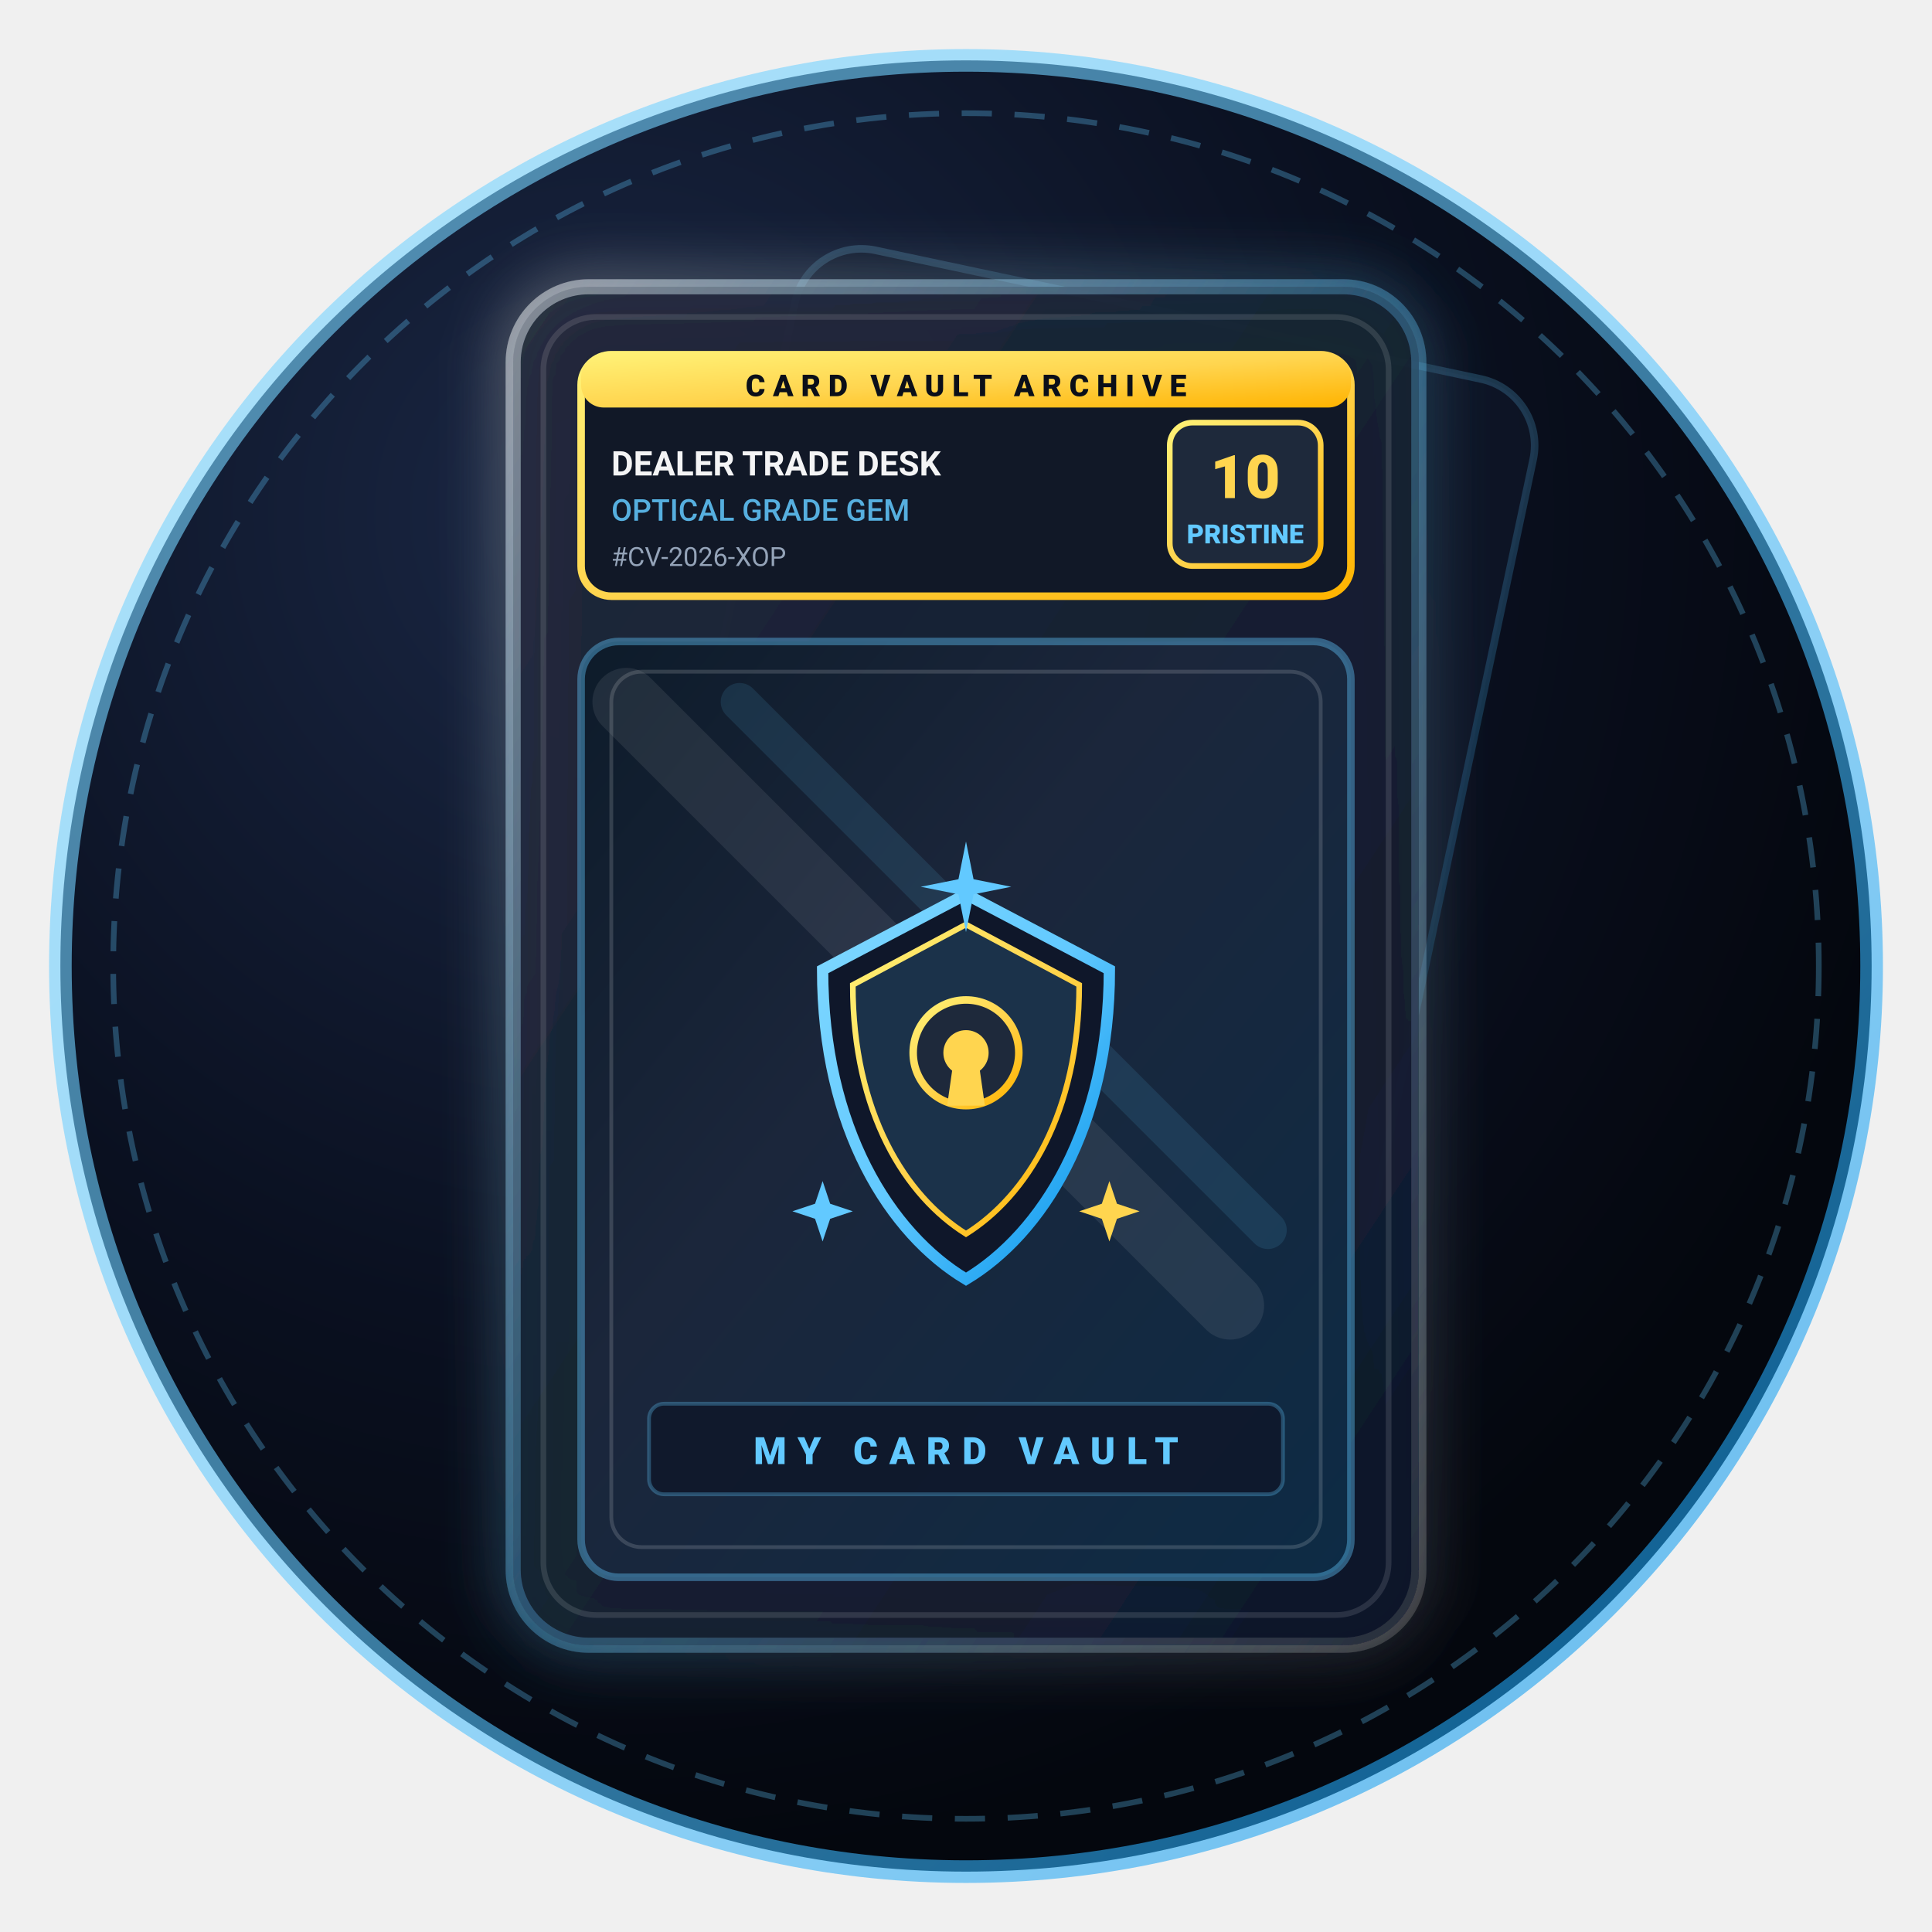
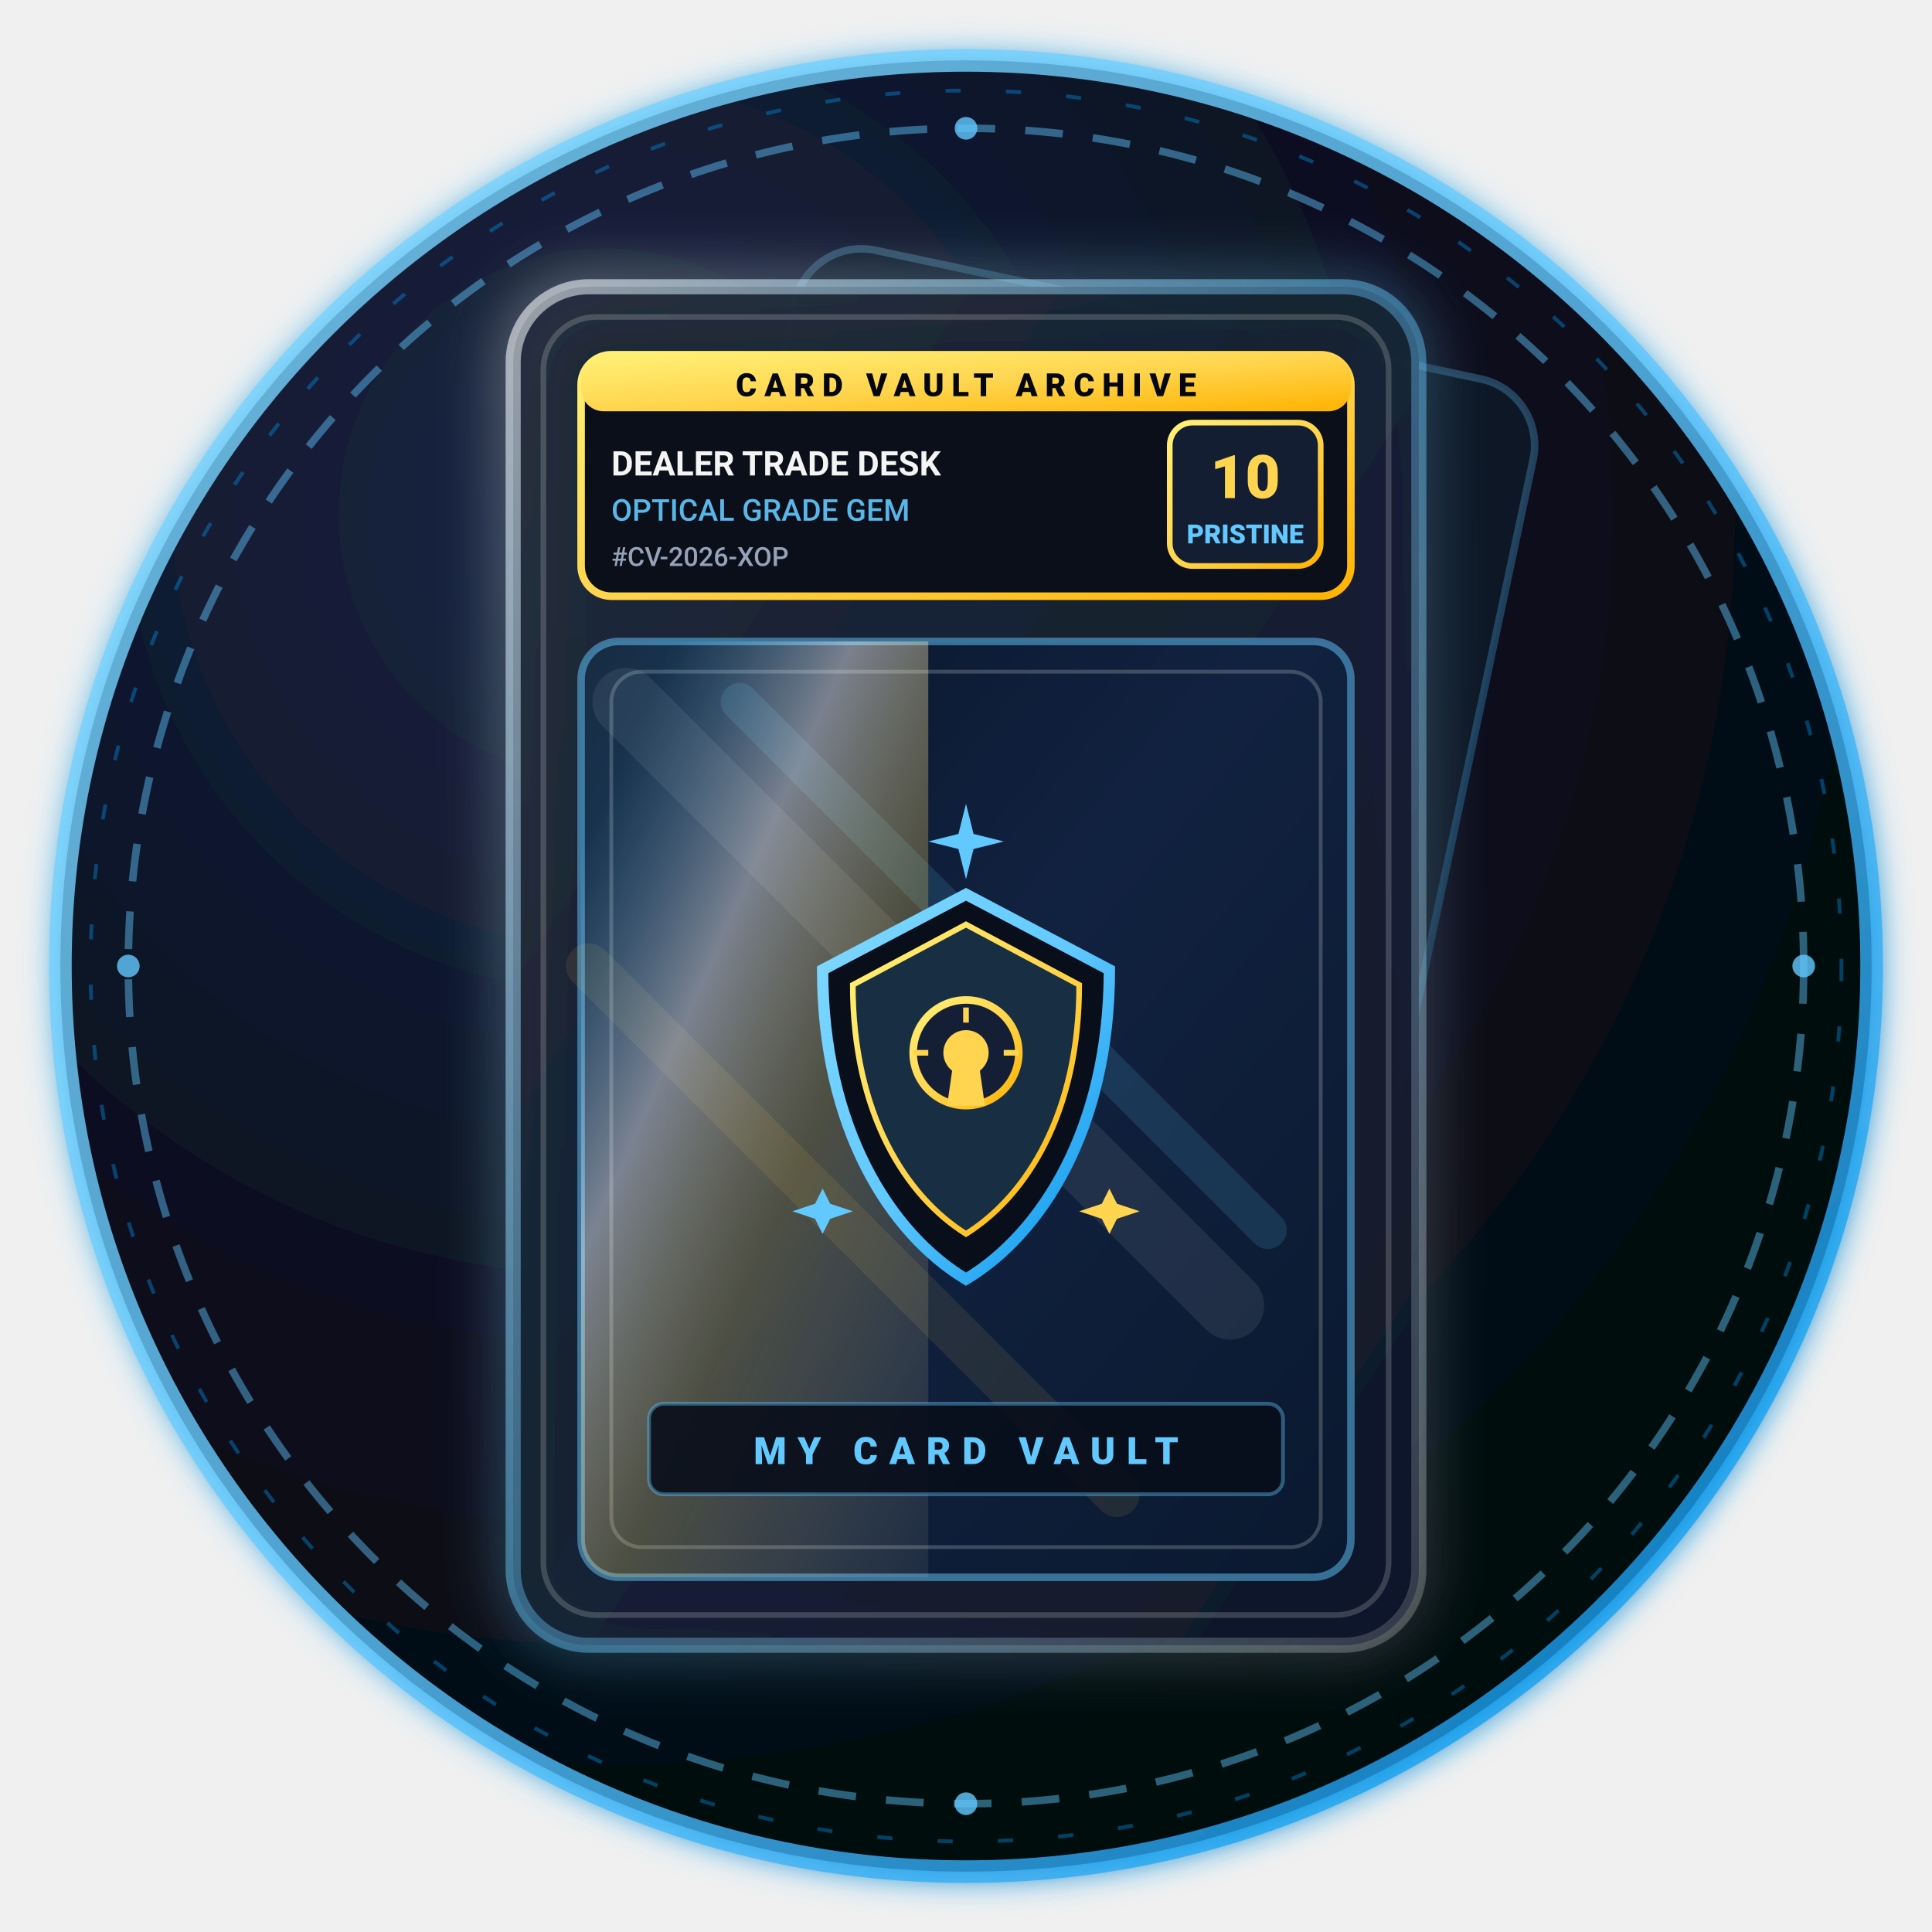
<svg xmlns="http://www.w3.org/2000/svg" viewBox="0 0 512 512" width="512" height="512">
  <defs>
    <radialGradient id="bgGrad" cx="30%" cy="25%" r="75%">
      <stop offset="0%" stop-color="#1a2744" />
      <stop offset="60%" stop-color="#0a1020" />
      <stop offset="100%" stop-color="#04070e" />
    </radialGradient>
    <linearGradient id="cyanGlow" x1="0%" y1="0%" x2="100%" y2="100%">
      <stop offset="0%" stop-color="#80d8ff" />
      <stop offset="50%" stop-color="#62c9ff" />
      <stop offset="100%" stop-color="#0091ea" />
    </linearGradient>
    <linearGradient id="goldGrad" x1="0%" y1="0%" x2="100%" y2="100%">
      <stop offset="0%" stop-color="#fff176" />
      <stop offset="50%" stop-color="#ffd54f" />
      <stop offset="100%" stop-color="#ffb300" />
    </linearGradient>
    <linearGradient id="slabBorder" x1="0%" y1="0%" x2="100%" y2="100%">
-       <stop offset="0%" stop-color="rgba(255, 255, 255, 0.45)" />
-       <stop offset="50%" stop-color="rgba(98, 201, 255, 0.3)" />
-       <stop offset="100%" stop-color="rgba(255, 255, 255, 0.1)" />
+       <stop offset="0%" stop-color="rgba(255, 255, 255, 0.55)" />
+       <stop offset="50%" stop-color="rgba(98, 201, 255, 0.4)" />
+       <stop offset="100%" stop-color="rgba(255, 255, 255, 0.15)" />
    </linearGradient>
    <linearGradient id="slabGlass" x1="0%" y1="0%" x2="100%" y2="100%">
-       <stop offset="0%" stop-color="rgba(30, 41, 59, 0.85)" />
-       <stop offset="100%" stop-color="rgba(15, 23, 42, 0.95)" />
+       <stop offset="0%" stop-color="rgba(30, 41, 59, 0.9)" />
+       <stop offset="100%" stop-color="rgba(15, 23, 42, 0.98)" />
    </linearGradient>
    <linearGradient id="holoArt" x1="0%" y1="0%" x2="100%" y2="100%">
-       <stop offset="0%" stop-color="#0d1b2a" />
-       <stop offset="40%" stop-color="#1b263b" />
-       <stop offset="100%" stop-color="#0d2b45" />
+       <stop offset="0%" stop-color="#091428" />
+       <stop offset="45%" stop-color="#112240" />
+       <stop offset="100%" stop-color="#0a192f" />
+     </linearGradient>
+     <linearGradient id="holoSheenGrad" x1="0%" y1="0%" x2="100%" y2="100%">
+       <stop offset="0%" stop-color="rgba(255, 255, 255, 0)" />
+       <stop offset="35%" stop-color="rgba(98, 201, 255, 0.15)" />
+       <stop offset="50%" stop-color="rgba(255, 255, 255, 0.45)" />
+       <stop offset="65%" stop-color="rgba(255, 213, 79, 0.25)" />
+       <stop offset="100%" stop-color="rgba(255, 255, 255, 0)" />
    </linearGradient>
    <filter id="glow" x="-20%" y="-20%" width="140%" height="140%">
      <feGaussianBlur stdDeviation="8" result="blur" />
      <feComposite in="SourceGraphic" in2="blur" operator="over" />
    </filter>
+     <filter id="subtleGlow" x="-30%" y="-30%" width="160%" height="160%">
+       <feGaussianBlur stdDeviation="4" result="blur" />
+       <feComposite in="SourceGraphic" in2="blur" operator="over" />
+     </filter>
+     <clipPath id="cardClip">
+       <rect x="18" y="94" width="204" height="248" rx="10" />
+     </clipPath>
+     <clipPath id="slabClip">
+       <rect x="0" y="0" width="240" height="360" rx="20" />
+     </clipPath>
+     <style>
+       /* Rotating Ambient Orbit Ring */
+       .cv-orbit-ring {
+         transform-origin: 256px 256px;
+         animation: cv-spin 32s linear infinite;
+       }
+       .cv-orbit-ring-reverse {
+         transform-origin: 256px 256px;
+         animation: cv-spin-rev 48s linear infinite;
+       }
+ 
+       /* Holographic Glint Across Trading Card */
+       .cv-holo-glint {
+         animation: cv-sweep 4.5s cubic-bezier(0.4, 0, 0.2, 1) infinite;
+       }
+ 
+       /* Specular Sheen Across Whole Slab */
+       .cv-slab-specular {
+         animation: cv-sweep 4.5s cubic-bezier(0.4, 0, 0.2, 1) infinite;
+         animation-delay: 0.15s;
+       }
+ 
+       /* Core Vault Crest Luminescent Breathing */
+       .cv-vault-crest {
+         animation: cv-pulse 3s ease-in-out infinite;
+       }
+ 
+       /* Sparkles Staggered Glimmer */
+       .cv-sparkle-1 {
+         transform-origin: 120px 147px;
+         animation: cv-twinkle 2.8s ease-in-out infinite;
+       }
+       .cv-sparkle-2 {
+         transform-origin: 158px 245px;
+         animation: cv-twinkle 2.8s ease-in-out infinite;
+         animation-delay: 0.9s;
+       }
+       .cv-sparkle-3 {
+         transform-origin: 82px 245px;
+         animation: cv-twinkle 2.8s ease-in-out infinite;
+         animation-delay: 1.8s;
+       }
+ 
+       /* Gold Grade Badge Shimmer */
+       .cv-grade-badge {
+         animation: cv-badge-glint 4.5s ease-in-out infinite;
+       }
+ 
+       @keyframes cv-spin {
+         from { transform: rotate(0deg); }
+         to { transform: rotate(360deg); }
+       }
+ 
+       @keyframes cv-spin-rev {
+         from { transform: rotate(360deg); }
+         to { transform: rotate(0deg); }
+       }
+ 
+       @keyframes cv-sweep {
+         0% {
+           transform: translate(-220px, -220px) rotate(-15deg);
+           opacity: 0;
+         }
+         15% {
+           opacity: 1;
+         }
+         55% {
+           transform: translate(320px, 320px) rotate(-15deg);
+           opacity: 1;
+         }
+         70%, 100% {
+           transform: translate(320px, 320px) rotate(-15deg);
+           opacity: 0;
+         }
+       }
+ 
+       @keyframes cv-pulse {
+         0%, 100% {
+           filter: drop-shadow(0 0 4px rgba(98, 201, 255, 0.5));
+           opacity: 0.92;
+         }
+         50% {
+           filter: drop-shadow(0 0 12px rgba(98, 201, 255, 0.95)) drop-shadow(0 0 20px rgba(255, 213, 79, 0.6));
+           opacity: 1;
+         }
+       }
+ 
+       @keyframes cv-twinkle {
+         0%, 100% {
+           transform: scale(0.65) rotate(0deg);
+           opacity: 0.35;
+         }
+         50% {
+           transform: scale(1.35) rotate(45deg);
+           opacity: 1;
+           filter: drop-shadow(0 0 6px #ffd54f);
+         }
+       }
+ 
+       @keyframes cv-badge-glint {
+         0%, 100% {
+           stroke: #ffd54f;
+           stroke-width: 1.5;
+         }
+         40%, 60% {
+           stroke: #ffffff;
+           stroke-width: 2.2;
+           filter: drop-shadow(0 0 8px rgba(255, 241, 118, 0.8));
+         }
+       }
+ 
+       @media (prefers-reduced-motion: reduce) {
+         .cv-orbit-ring,
+         .cv-orbit-ring-reverse,
+         .cv-holo-glint,
+         .cv-slab-specular,
+         .cv-vault-crest,
+         .cv-sparkle-1,
+         .cv-sparkle-2,
+         .cv-sparkle-3,
+         .cv-grade-badge {
+           animation: none !important;
+         }
+       }
+     </style>
  </defs>
-   <circle cx="256" cy="256" r="240" fill="url(#bgGrad)" stroke="url(#cyanGlow)" stroke-width="6" stroke-opacity="0.6" />
-   <circle cx="256" cy="256" r="226" fill="none" stroke="#62c9ff" stroke-width="1.5" stroke-dasharray="8 6" stroke-opacity="0.3" />
-   <rect x="180" y="80" width="200" height="310" rx="18" transform="rotate(12 280 235)" fill="#0f172a" stroke="url(#cyanGlow)" stroke-width="2" stroke-opacity="0.35" opacity="0.6" />
-   <g transform="translate(136, 76)">
+   <circle cx="256" cy="256" r="240" fill="url(#bgGrad)" stroke="url(#cyanGlow)" stroke-width="6" stroke-opacity="0.8" filter="url(#subtleGlow)" />
+   <circle class="cv-orbit-ring-reverse" cx="256" cy="256" r="232" fill="none" stroke="#0091ea" stroke-width="1" stroke-dasharray="4 12" stroke-opacity="0.4" />
+   <circle class="cv-orbit-ring" cx="256" cy="256" r="222" fill="none" stroke="#62c9ff" stroke-width="2" stroke-dasharray="10 8" stroke-opacity="0.45" />
+   <g class="cv-orbit-ring">
+     <circle cx="256" cy="34" r="3" fill="#62c9ff" opacity="0.8" />
+     <circle cx="256" cy="478" r="3" fill="#62c9ff" opacity="0.8" />
+     <circle cx="34" cy="256" r="3" fill="#62c9ff" opacity="0.8" />
+     <circle cx="478" cy="256" r="3" fill="#62c9ff" opacity="0.8" />
+   </g>
+   <rect x="180" y="80" width="200" height="310" rx="18" transform="rotate(12 280 235)" fill="#0d1b2a" stroke="url(#cyanGlow)" stroke-width="2" stroke-opacity="0.4" opacity="0.7" />
+   <g id="mainSlab" transform="translate(136, 76)">
    <rect x="0" y="0" width="240" height="360" rx="20" fill="url(#slabGlass)" stroke="url(#slabBorder)" stroke-width="4" filter="url(#glow)" />
-     <rect x="8" y="8" width="224" height="344" rx="14" fill="none" stroke="rgba(255,255,255,0.12)" stroke-width="1.5" />
-     <rect x="18" y="18" width="204" height="64" rx="8" fill="#111827" stroke="url(#goldGrad)" stroke-width="2" />
-     <rect x="18" y="18" width="204" height="14" rx="6" fill="url(#goldGrad)" />
-     <text x="120" y="29" font-family="-apple-system, BlinkMacSystemFont, 'Segoe UI', Roboto, sans-serif" font-size="8" font-weight="900" fill="#0b0f19" text-anchor="middle" letter-spacing="2">CARD VAULT ARCHIVE</text>
-     <text x="26" y="50" font-family="-apple-system, BlinkMacSystemFont, 'Segoe UI', Roboto, sans-serif" font-size="9" font-weight="700" fill="#ffffff" opacity="0.95">DEALER TRADE DESK</text>
-     <text x="26" y="62" font-family="-apple-system, BlinkMacSystemFont, 'Segoe UI', Roboto, sans-serif" font-size="8" font-weight="500" fill="#62c9ff" opacity="0.85">OPTICAL GRADE GEM</text>
-     <text x="26" y="74" font-family="-apple-system, BlinkMacSystemFont, 'Segoe UI', Roboto, sans-serif" font-size="7" font-weight="400" fill="#94a3b8">#CV-2026-XOP</text>
-     <rect x="174" y="36" width="40" height="38" rx="6" fill="#1e293b" stroke="url(#goldGrad)" stroke-width="1.5" />
-     <text x="194" y="56" font-family="-apple-system, BlinkMacSystemFont, 'Segoe UI', Roboto, sans-serif" font-size="16" font-weight="900" fill="#ffd54f" text-anchor="middle">10</text>
-     <text x="194" y="68" font-family="-apple-system, BlinkMacSystemFont, 'Segoe UI', Roboto, sans-serif" font-size="7" font-weight="800" fill="#62c9ff" text-anchor="middle">PRISTINE</text>
-     <rect x="18" y="94" width="204" height="248" rx="10" fill="url(#holoArt)" stroke="rgba(98, 201, 255, 0.4)" stroke-width="2" />
-     <rect x="26" y="102" width="188" height="232" rx="8" fill="none" stroke="rgba(255, 255, 255, 0.15)" stroke-width="1" />
+     <rect x="8" y="8" width="224" height="344" rx="14" fill="none" stroke="rgba(255,255,255,0.18)" stroke-width="1.5" />
+     <rect x="18" y="18" width="204" height="64" rx="8" fill="#0b0f19" stroke="url(#goldGrad)" stroke-width="2" />
+     <rect x="18" y="18" width="204" height="15" rx="6" fill="url(#goldGrad)" />
+     <text x="120" y="29" font-family="-apple-system, BlinkMacSystemFont, 'Segoe UI', Roboto, 'JetBrains Mono', sans-serif" font-size="8.5" font-weight="900" fill="#04070e" text-anchor="middle" letter-spacing="2">CARD VAULT ARCHIVE</text>
+     <text x="26" y="50" font-family="-apple-system, BlinkMacSystemFont, 'Segoe UI', Roboto, 'JetBrains Mono', sans-serif" font-size="9" font-weight="700" fill="#ffffff" opacity="0.95">DEALER TRADE DESK</text>
+     <text x="26" y="62" font-family="-apple-system, BlinkMacSystemFont, 'Segoe UI', Roboto, 'JetBrains Mono', sans-serif" font-size="8" font-weight="500" fill="#62c9ff" opacity="0.9">OPTICAL GRADE GEM</text>
+     <text x="26" y="74" font-family="-apple-system, BlinkMacSystemFont, 'Segoe UI', Roboto, 'JetBrains Mono', sans-serif" font-size="7" font-weight="500" fill="#94a3b8">#CV-2026-XOP</text>
+     <rect class="cv-grade-badge" x="174" y="36" width="40" height="38" rx="6" fill="#141e33" stroke="url(#goldGrad)" stroke-width="1.5" />
+     <text x="194" y="56" font-family="-apple-system, BlinkMacSystemFont, 'Segoe UI', Roboto, 'JetBrains Mono', sans-serif" font-size="16" font-weight="900" fill="#ffd54f" text-anchor="middle">10</text>
+     <text x="194" y="68" font-family="-apple-system, BlinkMacSystemFont, 'Segoe UI', Roboto, 'JetBrains Mono', sans-serif" font-size="7" font-weight="800" fill="#62c9ff" text-anchor="middle">PRISTINE</text>
+     <rect x="18" y="94" width="204" height="248" rx="10" fill="url(#holoArt)" stroke="rgba(98, 201, 255, 0.5)" stroke-width="2" />
+     <rect x="26" y="102" width="188" height="232" rx="8" fill="none" stroke="rgba(255, 255, 255, 0.2)" stroke-width="1" />
    <path d="M 30 110 L 190 270" stroke="rgba(255,255,255,0.08)" stroke-width="18" stroke-linecap="round" />
-     <path d="M 60 110 L 200 250" stroke="rgba(98,201,255,0.12)" stroke-width="10" stroke-linecap="round" />
-     <g transform="translate(120, 205)">
-       <path d="M 0 -44 L 38 -24 C 38 18 20 46 0 58 C -20 46 -38 18 -38 -24 Z" fill="#0f172a" stroke="url(#cyanGlow)" stroke-width="3" />
-       <path d="M 0 -36 L 30 -20 C 30 14 16 36 0 46 C -16 36 -30 14 -30 -20 Z" fill="rgba(98, 201, 255, 0.15)" stroke="url(#goldGrad)" stroke-width="1.5" />
-       <circle cx="0" cy="-2" r="14" fill="#1e293b" stroke="url(#goldGrad)" stroke-width="2" />
+     <path d="M 60 110 L 200 250" stroke="rgba(98,201,255,0.14)" stroke-width="10" stroke-linecap="round" />
+     <path d="M 20 180 L 160 320" stroke="rgba(255,213,79,0.09)" stroke-width="12" stroke-linecap="round" />
+     <g clip-path="url(#cardClip)">
+       <rect class="cv-holo-glint" x="-50" y="50" width="160" height="360" fill="url(#holoSheenGrad)" />
+     </g>
+     <g class="cv-vault-crest" transform="translate(120, 205)">
+       <path d="M 0 -44 L 38 -24 C 38 18 20 46 0 58 C -20 46 -38 18 -38 -24 Z" fill="#080e1a" stroke="url(#cyanGlow)" stroke-width="3" />
+       <path d="M 0 -36 L 30 -20 C 30 14 16 36 0 46 C -16 36 -30 14 -30 -20 Z" fill="rgba(98, 201, 255, 0.18)" stroke="url(#goldGrad)" stroke-width="1.5" />
+       <circle cx="0" cy="-2" r="14" fill="#141f36" stroke="url(#goldGrad)" stroke-width="2" />
+       <line x1="0" y1="-14" x2="0" y2="-10" stroke="#ffd54f" stroke-width="1.5" />
+       <line x1="14" y1="-2" x2="10" y2="-2" stroke="#ffd54f" stroke-width="1.5" />
+       <line x1="0" y1="10" x2="0" y2="6" stroke="#ffd54f" stroke-width="1.5" />
+       <line x1="-14" y1="-2" x2="-10" y2="-2" stroke="#ffd54f" stroke-width="1.5" />
      <circle cx="0" cy="-2" r="6" fill="#ffd54f" />
      <path d="M -3 -2 L 3 -2 L 5 12 L -5 12 Z" fill="#ffd54f" />
-       <path d="M 0 -58 L 2 -48 L 12 -46 L 2 -44 L 0 -34 L -2 -44 L -12 -46 L -2 -48 Z" fill="#62c9ff" />
-       <path d="M 38 32 L 40 38 L 46 40 L 40 42 L 38 48 L 36 42 L 30 40 L 36 38 Z" fill="#ffd54f" />
-       <path d="M -38 32 L -36 38 L -30 40 L -36 42 L -38 48 L -40 42 L -46 40 L -40 38 Z" fill="#62c9ff" />
-     </g>
-     <rect x="36" y="296" width="168" height="24" rx="4" fill="rgba(15, 23, 42, 0.85)" stroke="rgba(98, 201, 255, 0.3)" stroke-width="1" />
-     <text x="120" y="312" font-family="-apple-system, BlinkMacSystemFont, 'Segoe UI', Roboto, sans-serif" font-size="10" font-weight="900" fill="#62c9ff" text-anchor="middle" letter-spacing="3">MY CARD VAULT</text>
+     </g>
+     <g class="cv-sparkle-1">
+       <path d="M 120 137 L 122 145 L 130 147 L 122 149 L 120 157 L 118 149 L 110 147 L 118 145 Z" fill="#62c9ff" />
+     </g>
+     <g class="cv-sparkle-2">
+       <path d="M 158 239 L 160 243 L 166 245 L 160 247 L 158 251 L 156 247 L 150 245 L 156 243 Z" fill="#ffd54f" />
+     </g>
+     <g class="cv-sparkle-3">
+       <path d="M 82 239 L 84 243 L 90 245 L 84 247 L 82 251 L 80 247 L 74 245 L 80 243 Z" fill="#62c9ff" />
+     </g>
+     <rect x="36" y="296" width="168" height="24" rx="4" fill="rgba(8, 14, 26, 0.9)" stroke="rgba(98, 201, 255, 0.4)" stroke-width="1" />
+     <text x="120" y="312" font-family="-apple-system, BlinkMacSystemFont, 'Segoe UI', Roboto, 'JetBrains Mono', sans-serif" font-size="10" font-weight="900" fill="#62c9ff" text-anchor="middle" letter-spacing="3">MY CARD VAULT</text>
+     <g clip-path="url(#slabClip)">
+       <rect class="cv-slab-specular" x="-100" y="-50" width="80" height="500" fill="url(#holoSheenGrad)" opacity="0.6" />
+     </g>
  </g>
</svg>
